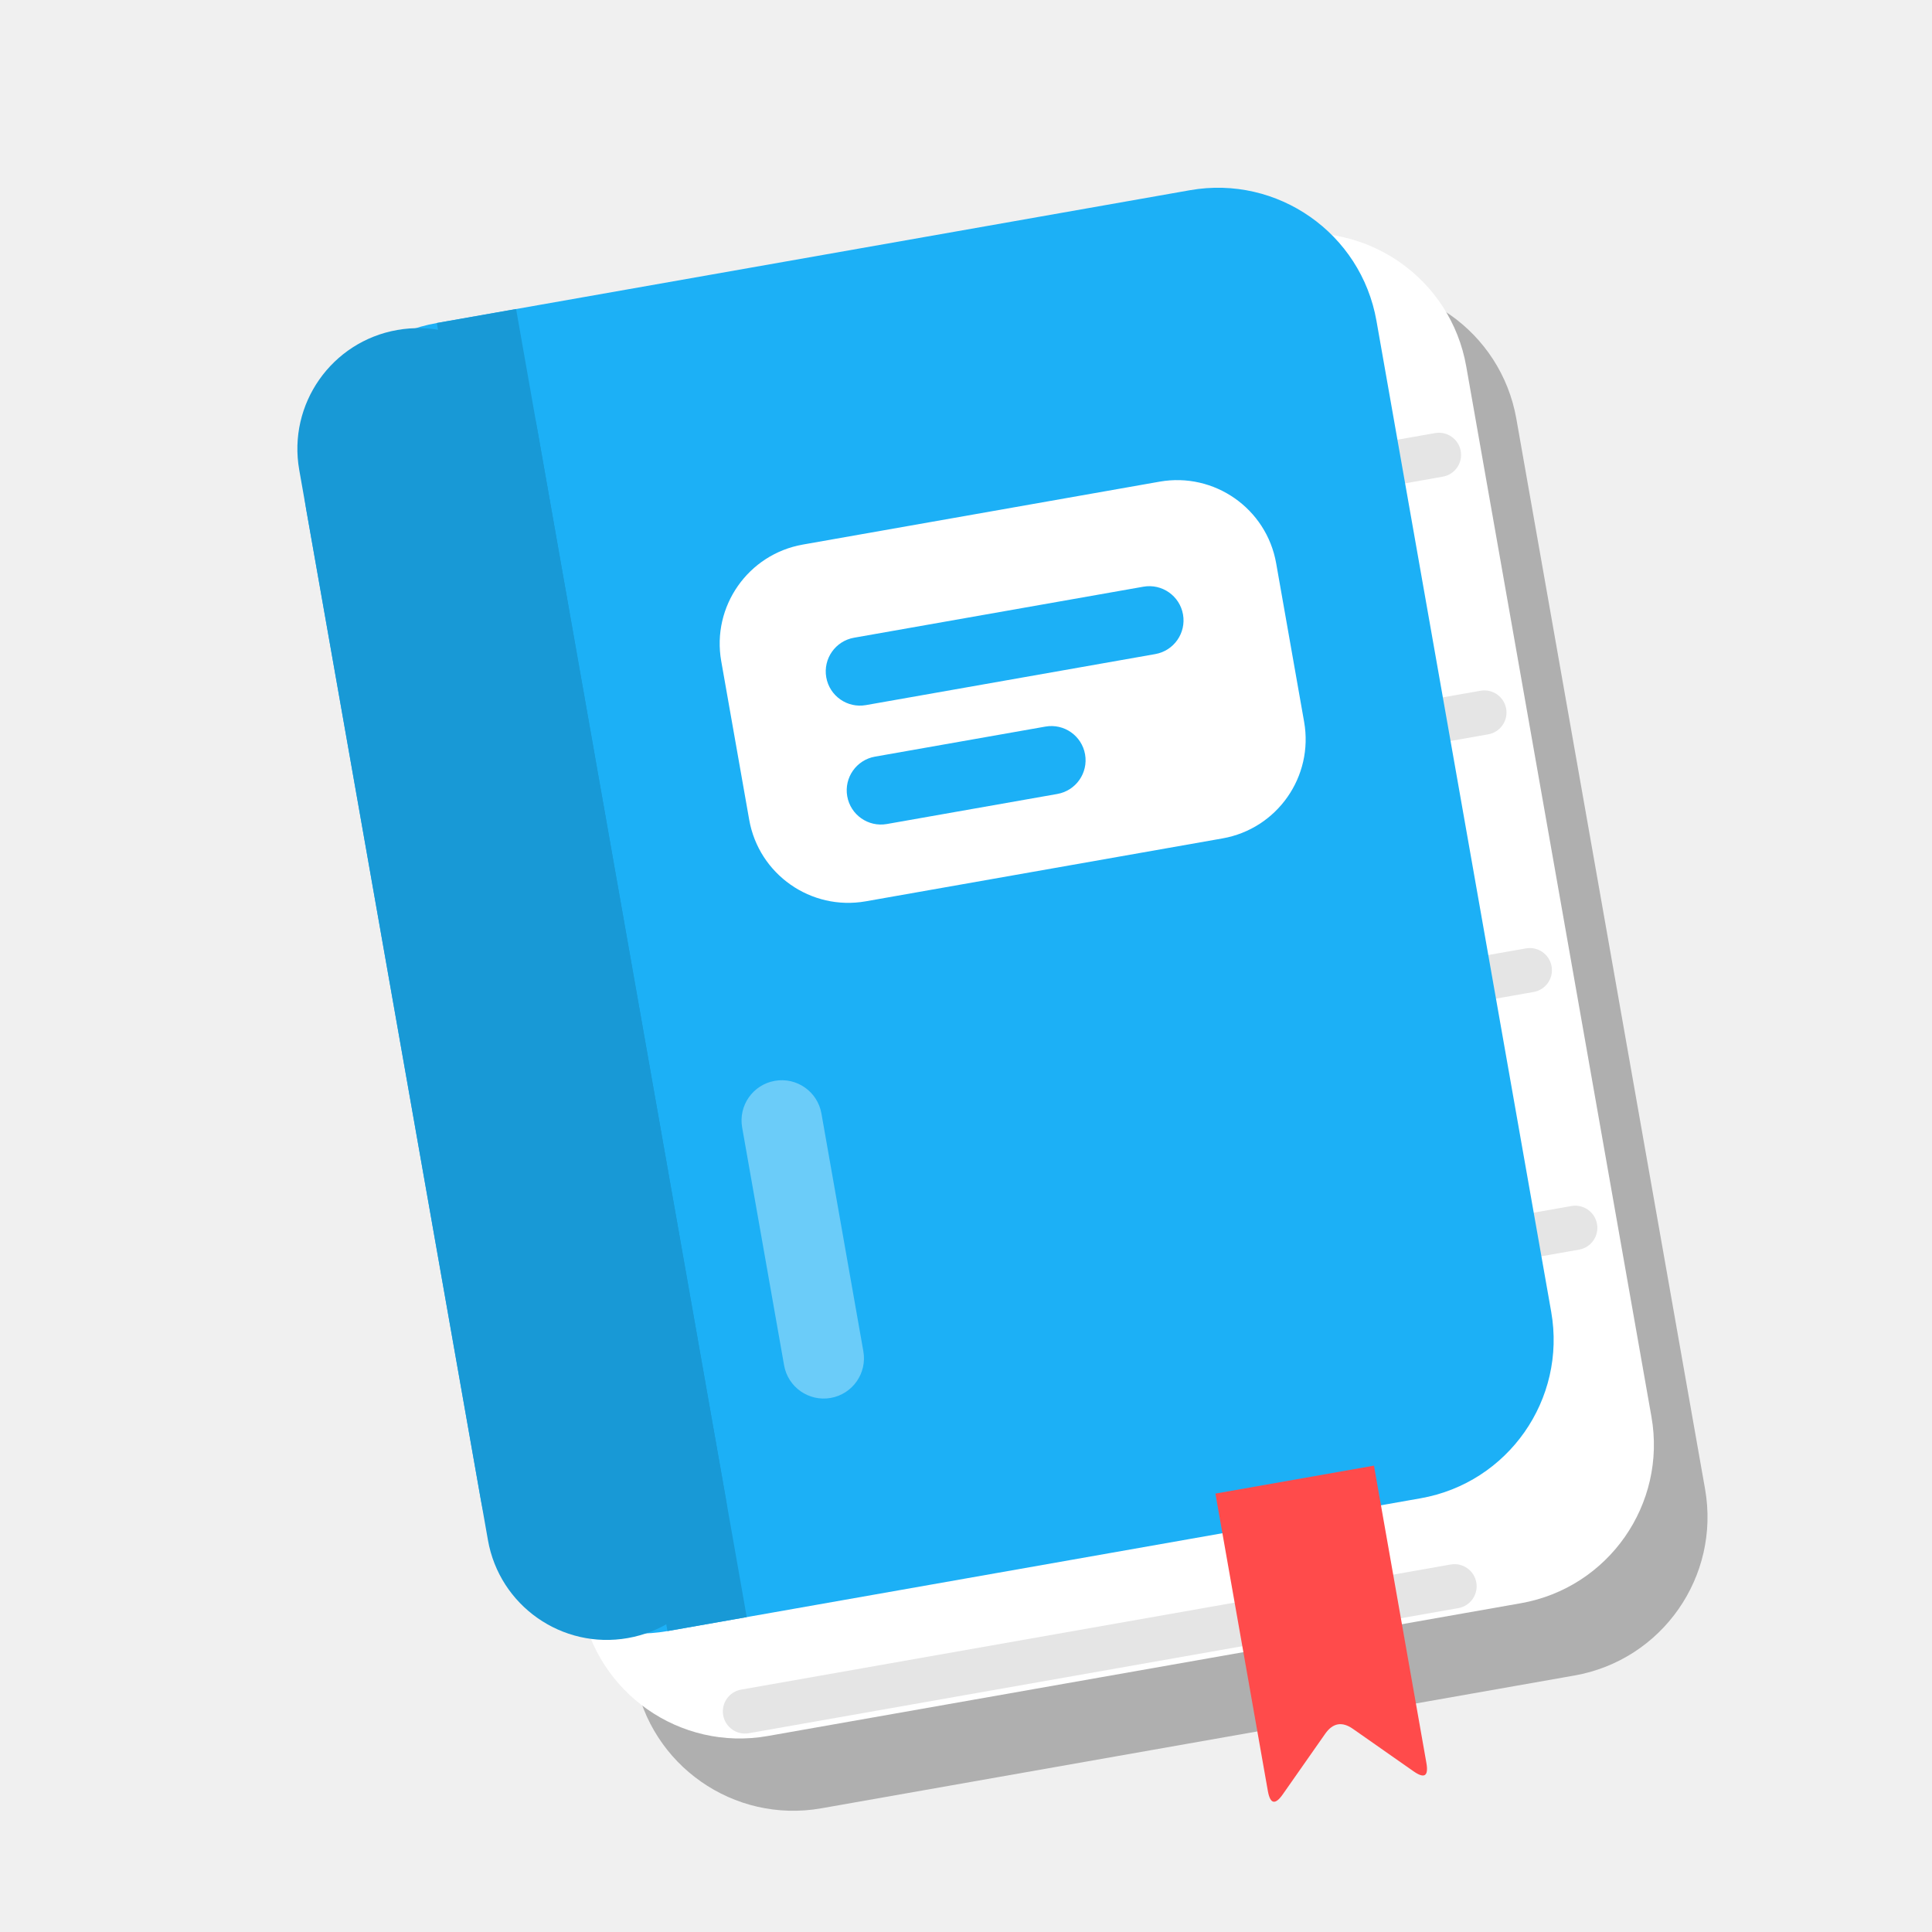
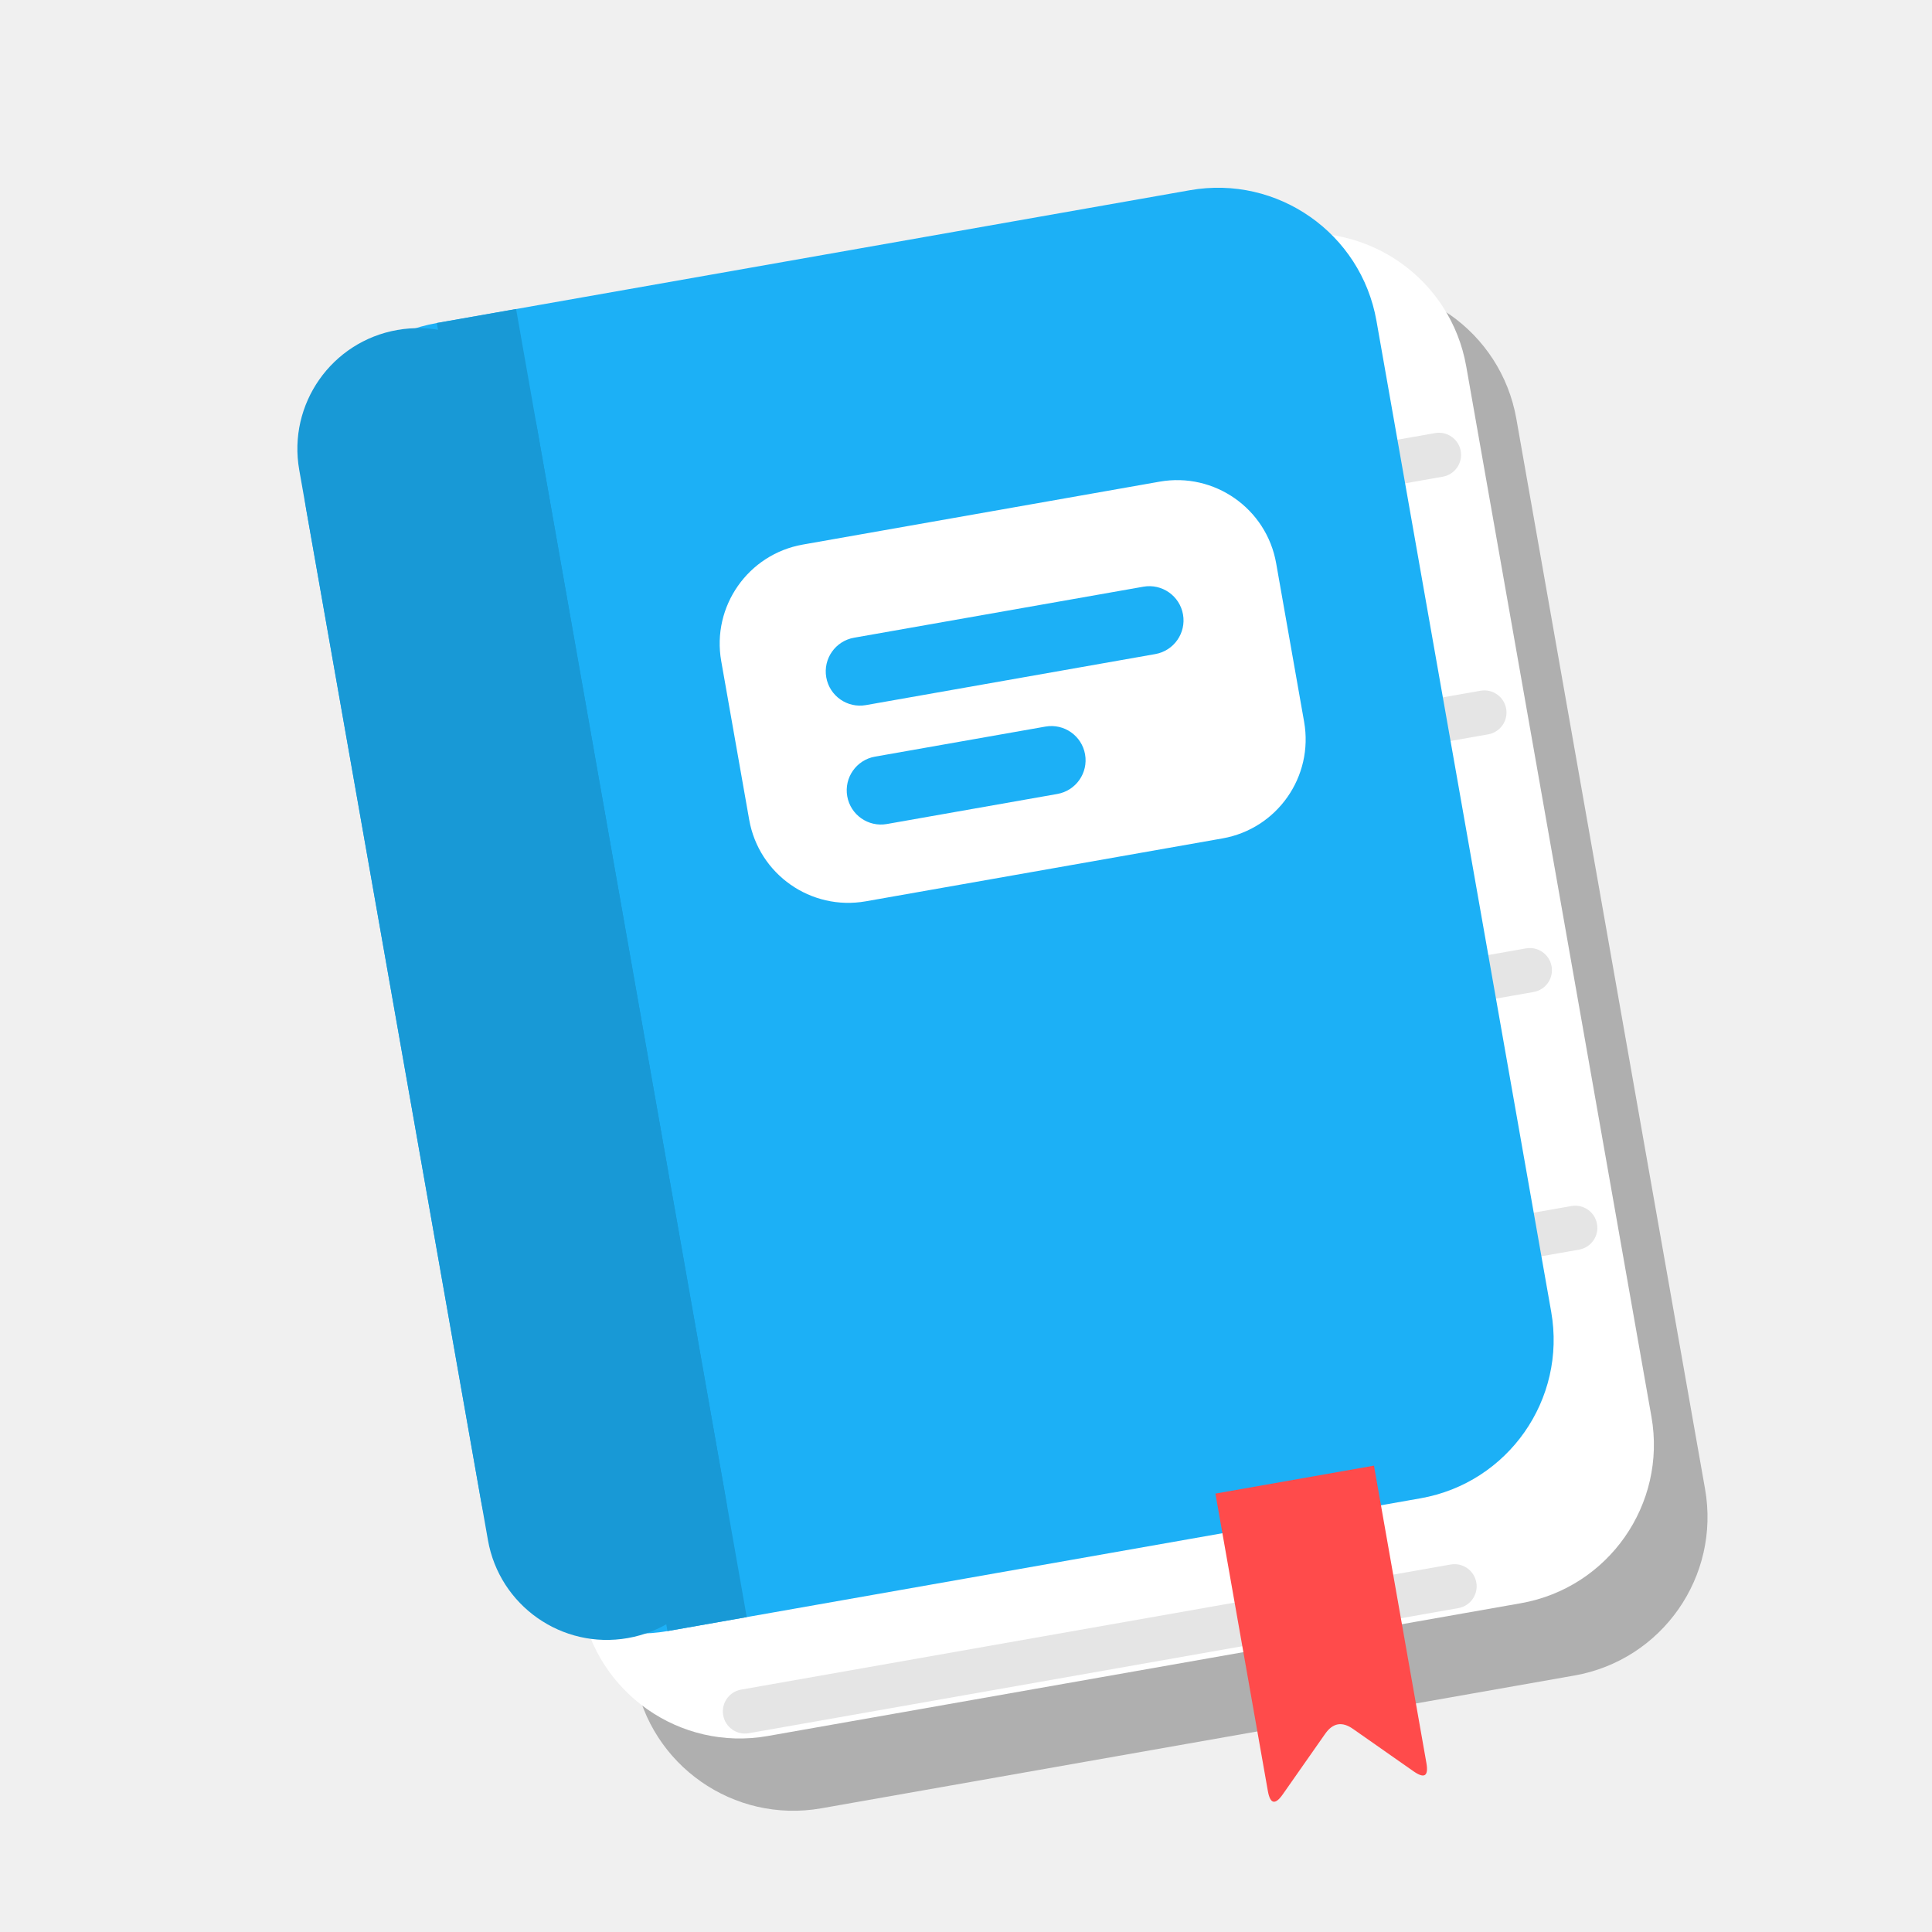
<svg xmlns="http://www.w3.org/2000/svg" viewBox="0 0 96 96" width="96" height="96">
  <g transform="rotate(-10 48 50)">
    <rect x="26" y="18" width="54" height="70" rx="8" fill="#AFAFAF" />
    <rect x="24" y="15" width="54" height="69" rx="8" fill="#FFFFFF" />
    <rect x="71" y="26" width="6" height="2.2" rx="1.1" fill="#E5E5E5" />
    <rect x="71" y="39" width="6" height="2.2" rx="1.1" fill="#E5E5E5" />
    <rect x="71" y="52" width="6" height="2.2" rx="1.1" fill="#E5E5E5" />
    <rect x="71" y="65" width="6" height="2.2" rx="1.1" fill="#E5E5E5" />
    <rect x="30" y="81.5" width="38" height="2.2" rx="1.1" fill="#E5E5E5" />
    <rect x="20" y="12" width="54" height="66" rx="8" fill="#1CB0F6" />
    <rect x="20" y="12" width="12" height="66" rx="6" fill="#1899D6" />
    <rect x="28" y="12" width="4" height="66" fill="#1899D6" />
    <rect x="39" y="26" width="28" height="18" rx="5" fill="#FFFFFF" />
    <rect x="44" y="31" width="18" height="3.4" rx="1.7" fill="#1CB0F6" />
    <rect x="44" y="37" width="12" height="3.4" rx="1.7" fill="#1CB0F6" />
-     <rect x="36" y="52" width="4" height="16" rx="2" fill="#FFFFFF" opacity=".35" />
    <path d="M56 76L64 76L64 91Q64 92 63.3 91.3L60.7 88.7Q60 88 59.3 88.7L56.7 91.3Q56 92 56 91Z" fill="#FF4B4B" />
  </g>
</svg>
